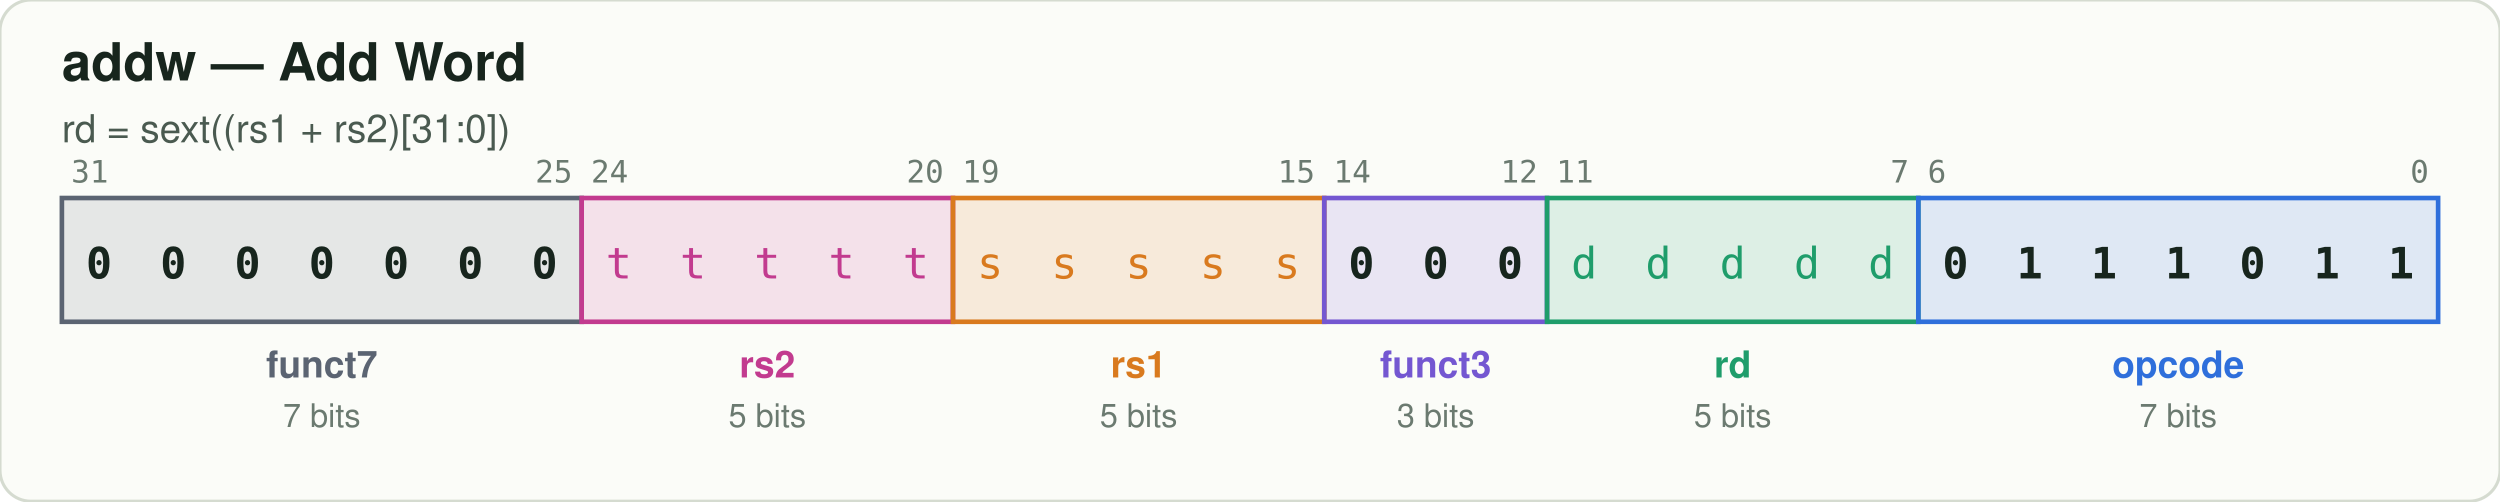
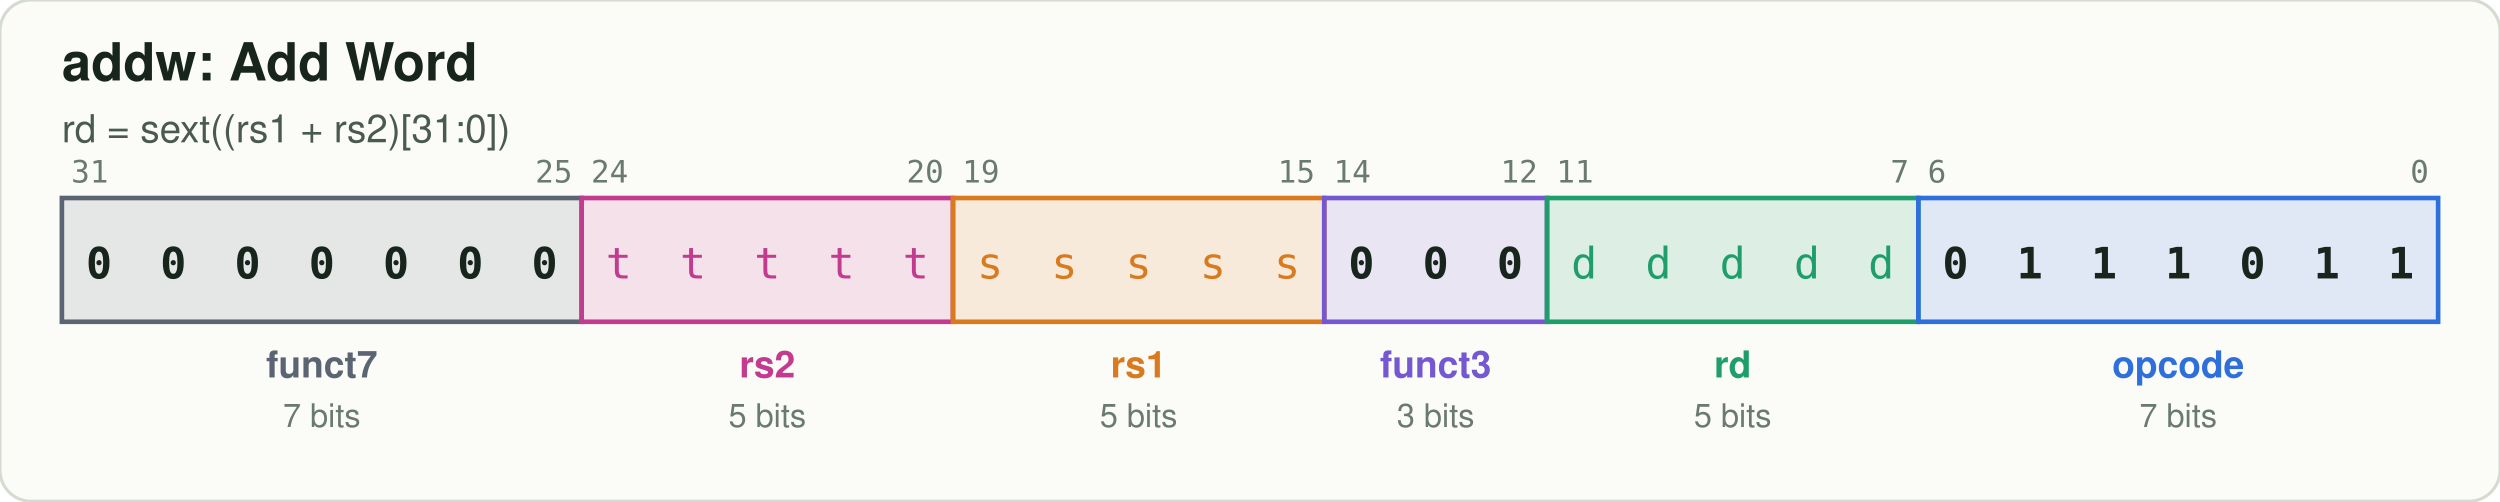
<svg xmlns="http://www.w3.org/2000/svg" viewBox="0 0 808 162" width="808" height="162">
  <rect width="100%" height="100%" rx="10" fill="#FBFCF8" stroke="#D5DBD0" />
-   <text x="20" y="26" font-family="'IBM Plex Sans','Segoe UI',Helvetica,Arial,sans-serif" font-size="17" font-weight="600" fill="#17251D">addw — Add Word</text>
+   <text x="20" y="26" font-family="'IBM Plex Sans','Segoe UI',Helvetica,Arial,sans-serif" font-size="17" font-weight="600" fill="#17251D">addw: Add Word</text>
  <text x="20" y="46" font-family="'IBM Plex Sans','Segoe UI',Helvetica,Arial,sans-serif" font-size="12.5" fill="#4A5A50">rd = sext((rs1 + rs2)[31:0])</text>
  <rect x="20" y="64" width="168" height="40" fill="#5B6472" fill-opacity="0.14" stroke="#5B6472" stroke-width="1.5" />
  <text x="32" y="90" text-anchor="middle" font-family="'IBM Plex Mono','SFMono-Regular',Consolas,monospace" font-size="14" font-weight="700" fill="#17251D">0</text>
  <text x="56" y="90" text-anchor="middle" font-family="'IBM Plex Mono','SFMono-Regular',Consolas,monospace" font-size="14" font-weight="700" fill="#17251D">0</text>
  <text x="80" y="90" text-anchor="middle" font-family="'IBM Plex Mono','SFMono-Regular',Consolas,monospace" font-size="14" font-weight="700" fill="#17251D">0</text>
  <text x="104" y="90" text-anchor="middle" font-family="'IBM Plex Mono','SFMono-Regular',Consolas,monospace" font-size="14" font-weight="700" fill="#17251D">0</text>
  <text x="128" y="90" text-anchor="middle" font-family="'IBM Plex Mono','SFMono-Regular',Consolas,monospace" font-size="14" font-weight="700" fill="#17251D">0</text>
  <text x="152" y="90" text-anchor="middle" font-family="'IBM Plex Mono','SFMono-Regular',Consolas,monospace" font-size="14" font-weight="700" fill="#17251D">0</text>
  <text x="176" y="90" text-anchor="middle" font-family="'IBM Plex Mono','SFMono-Regular',Consolas,monospace" font-size="14" font-weight="700" fill="#17251D">0</text>
  <text x="23" y="59" font-family="'IBM Plex Mono','SFMono-Regular',Consolas,monospace" font-size="10" fill="#6B7A70">31</text>
  <text x="185" y="59" text-anchor="end" font-family="'IBM Plex Mono','SFMono-Regular',Consolas,monospace" font-size="10" fill="#6B7A70">25</text>
  <text x="104" y="122" text-anchor="middle" font-family="'IBM Plex Sans','Segoe UI',Helvetica,Arial,sans-serif" font-size="12" font-weight="600" fill="#5B6472">funct7</text>
  <text x="104" y="138" text-anchor="middle" font-family="'IBM Plex Sans','Segoe UI',Helvetica,Arial,sans-serif" font-size="10.5" fill="#6B7A70">7 bits</text>
  <rect x="188" y="64" width="120" height="40" fill="#C23B8F" fill-opacity="0.14" stroke="#C23B8F" stroke-width="1.5" />
  <text x="200" y="90" text-anchor="middle" font-family="'IBM Plex Mono','SFMono-Regular',Consolas,monospace" font-size="14" font-weight="400" fill="#C23B8F">t</text>
  <text x="224" y="90" text-anchor="middle" font-family="'IBM Plex Mono','SFMono-Regular',Consolas,monospace" font-size="14" font-weight="400" fill="#C23B8F">t</text>
  <text x="248" y="90" text-anchor="middle" font-family="'IBM Plex Mono','SFMono-Regular',Consolas,monospace" font-size="14" font-weight="400" fill="#C23B8F">t</text>
  <text x="272" y="90" text-anchor="middle" font-family="'IBM Plex Mono','SFMono-Regular',Consolas,monospace" font-size="14" font-weight="400" fill="#C23B8F">t</text>
  <text x="296" y="90" text-anchor="middle" font-family="'IBM Plex Mono','SFMono-Regular',Consolas,monospace" font-size="14" font-weight="400" fill="#C23B8F">t</text>
  <text x="191" y="59" font-family="'IBM Plex Mono','SFMono-Regular',Consolas,monospace" font-size="10" fill="#6B7A70">24</text>
  <text x="305" y="59" text-anchor="end" font-family="'IBM Plex Mono','SFMono-Regular',Consolas,monospace" font-size="10" fill="#6B7A70">20</text>
  <text x="248" y="122" text-anchor="middle" font-family="'IBM Plex Sans','Segoe UI',Helvetica,Arial,sans-serif" font-size="12" font-weight="600" fill="#C23B8F">rs2</text>
  <text x="248" y="138" text-anchor="middle" font-family="'IBM Plex Sans','Segoe UI',Helvetica,Arial,sans-serif" font-size="10.5" fill="#6B7A70">5 bits</text>
  <rect x="308" y="64" width="120" height="40" fill="#D97A1E" fill-opacity="0.14" stroke="#D97A1E" stroke-width="1.5" />
  <text x="320" y="90" text-anchor="middle" font-family="'IBM Plex Mono','SFMono-Regular',Consolas,monospace" font-size="14" font-weight="400" fill="#D97A1E">s</text>
  <text x="344" y="90" text-anchor="middle" font-family="'IBM Plex Mono','SFMono-Regular',Consolas,monospace" font-size="14" font-weight="400" fill="#D97A1E">s</text>
  <text x="368" y="90" text-anchor="middle" font-family="'IBM Plex Mono','SFMono-Regular',Consolas,monospace" font-size="14" font-weight="400" fill="#D97A1E">s</text>
  <text x="392" y="90" text-anchor="middle" font-family="'IBM Plex Mono','SFMono-Regular',Consolas,monospace" font-size="14" font-weight="400" fill="#D97A1E">s</text>
  <text x="416" y="90" text-anchor="middle" font-family="'IBM Plex Mono','SFMono-Regular',Consolas,monospace" font-size="14" font-weight="400" fill="#D97A1E">s</text>
  <text x="311" y="59" font-family="'IBM Plex Mono','SFMono-Regular',Consolas,monospace" font-size="10" fill="#6B7A70">19</text>
  <text x="425" y="59" text-anchor="end" font-family="'IBM Plex Mono','SFMono-Regular',Consolas,monospace" font-size="10" fill="#6B7A70">15</text>
  <text x="368" y="122" text-anchor="middle" font-family="'IBM Plex Sans','Segoe UI',Helvetica,Arial,sans-serif" font-size="12" font-weight="600" fill="#D97A1E">rs1</text>
  <text x="368" y="138" text-anchor="middle" font-family="'IBM Plex Sans','Segoe UI',Helvetica,Arial,sans-serif" font-size="10.5" fill="#6B7A70">5 bits</text>
  <rect x="428" y="64" width="72" height="40" fill="#7457D1" fill-opacity="0.14" stroke="#7457D1" stroke-width="1.5" />
  <text x="440" y="90" text-anchor="middle" font-family="'IBM Plex Mono','SFMono-Regular',Consolas,monospace" font-size="14" font-weight="700" fill="#17251D">0</text>
  <text x="464" y="90" text-anchor="middle" font-family="'IBM Plex Mono','SFMono-Regular',Consolas,monospace" font-size="14" font-weight="700" fill="#17251D">0</text>
  <text x="488" y="90" text-anchor="middle" font-family="'IBM Plex Mono','SFMono-Regular',Consolas,monospace" font-size="14" font-weight="700" fill="#17251D">0</text>
  <text x="431" y="59" font-family="'IBM Plex Mono','SFMono-Regular',Consolas,monospace" font-size="10" fill="#6B7A70">14</text>
  <text x="497" y="59" text-anchor="end" font-family="'IBM Plex Mono','SFMono-Regular',Consolas,monospace" font-size="10" fill="#6B7A70">12</text>
  <text x="464" y="122" text-anchor="middle" font-family="'IBM Plex Sans','Segoe UI',Helvetica,Arial,sans-serif" font-size="12" font-weight="600" fill="#7457D1">funct3</text>
  <text x="464" y="138" text-anchor="middle" font-family="'IBM Plex Sans','Segoe UI',Helvetica,Arial,sans-serif" font-size="10.5" fill="#6B7A70">3 bits</text>
  <rect x="500" y="64" width="120" height="40" fill="#1F9D6B" fill-opacity="0.14" stroke="#1F9D6B" stroke-width="1.5" />
  <text x="512" y="90" text-anchor="middle" font-family="'IBM Plex Mono','SFMono-Regular',Consolas,monospace" font-size="14" font-weight="400" fill="#1F9D6B">d</text>
  <text x="536" y="90" text-anchor="middle" font-family="'IBM Plex Mono','SFMono-Regular',Consolas,monospace" font-size="14" font-weight="400" fill="#1F9D6B">d</text>
  <text x="560" y="90" text-anchor="middle" font-family="'IBM Plex Mono','SFMono-Regular',Consolas,monospace" font-size="14" font-weight="400" fill="#1F9D6B">d</text>
  <text x="584" y="90" text-anchor="middle" font-family="'IBM Plex Mono','SFMono-Regular',Consolas,monospace" font-size="14" font-weight="400" fill="#1F9D6B">d</text>
  <text x="608" y="90" text-anchor="middle" font-family="'IBM Plex Mono','SFMono-Regular',Consolas,monospace" font-size="14" font-weight="400" fill="#1F9D6B">d</text>
  <text x="503" y="59" font-family="'IBM Plex Mono','SFMono-Regular',Consolas,monospace" font-size="10" fill="#6B7A70">11</text>
  <text x="617" y="59" text-anchor="end" font-family="'IBM Plex Mono','SFMono-Regular',Consolas,monospace" font-size="10" fill="#6B7A70">7</text>
  <text x="560" y="122" text-anchor="middle" font-family="'IBM Plex Sans','Segoe UI',Helvetica,Arial,sans-serif" font-size="12" font-weight="600" fill="#1F9D6B">rd</text>
  <text x="560" y="138" text-anchor="middle" font-family="'IBM Plex Sans','Segoe UI',Helvetica,Arial,sans-serif" font-size="10.5" fill="#6B7A70">5 bits</text>
  <rect x="620" y="64" width="168" height="40" fill="#2F6FDB" fill-opacity="0.14" stroke="#2F6FDB" stroke-width="1.5" />
  <text x="632" y="90" text-anchor="middle" font-family="'IBM Plex Mono','SFMono-Regular',Consolas,monospace" font-size="14" font-weight="700" fill="#17251D">0</text>
  <text x="656" y="90" text-anchor="middle" font-family="'IBM Plex Mono','SFMono-Regular',Consolas,monospace" font-size="14" font-weight="700" fill="#17251D">1</text>
  <text x="680" y="90" text-anchor="middle" font-family="'IBM Plex Mono','SFMono-Regular',Consolas,monospace" font-size="14" font-weight="700" fill="#17251D">1</text>
  <text x="704" y="90" text-anchor="middle" font-family="'IBM Plex Mono','SFMono-Regular',Consolas,monospace" font-size="14" font-weight="700" fill="#17251D">1</text>
  <text x="728" y="90" text-anchor="middle" font-family="'IBM Plex Mono','SFMono-Regular',Consolas,monospace" font-size="14" font-weight="700" fill="#17251D">0</text>
  <text x="752" y="90" text-anchor="middle" font-family="'IBM Plex Mono','SFMono-Regular',Consolas,monospace" font-size="14" font-weight="700" fill="#17251D">1</text>
  <text x="776" y="90" text-anchor="middle" font-family="'IBM Plex Mono','SFMono-Regular',Consolas,monospace" font-size="14" font-weight="700" fill="#17251D">1</text>
  <text x="623" y="59" font-family="'IBM Plex Mono','SFMono-Regular',Consolas,monospace" font-size="10" fill="#6B7A70">6</text>
  <text x="785" y="59" text-anchor="end" font-family="'IBM Plex Mono','SFMono-Regular',Consolas,monospace" font-size="10" fill="#6B7A70">0</text>
  <text x="704" y="122" text-anchor="middle" font-family="'IBM Plex Sans','Segoe UI',Helvetica,Arial,sans-serif" font-size="12" font-weight="600" fill="#2F6FDB">opcode</text>
  <text x="704" y="138" text-anchor="middle" font-family="'IBM Plex Sans','Segoe UI',Helvetica,Arial,sans-serif" font-size="10.5" fill="#6B7A70">7 bits</text>
</svg>
